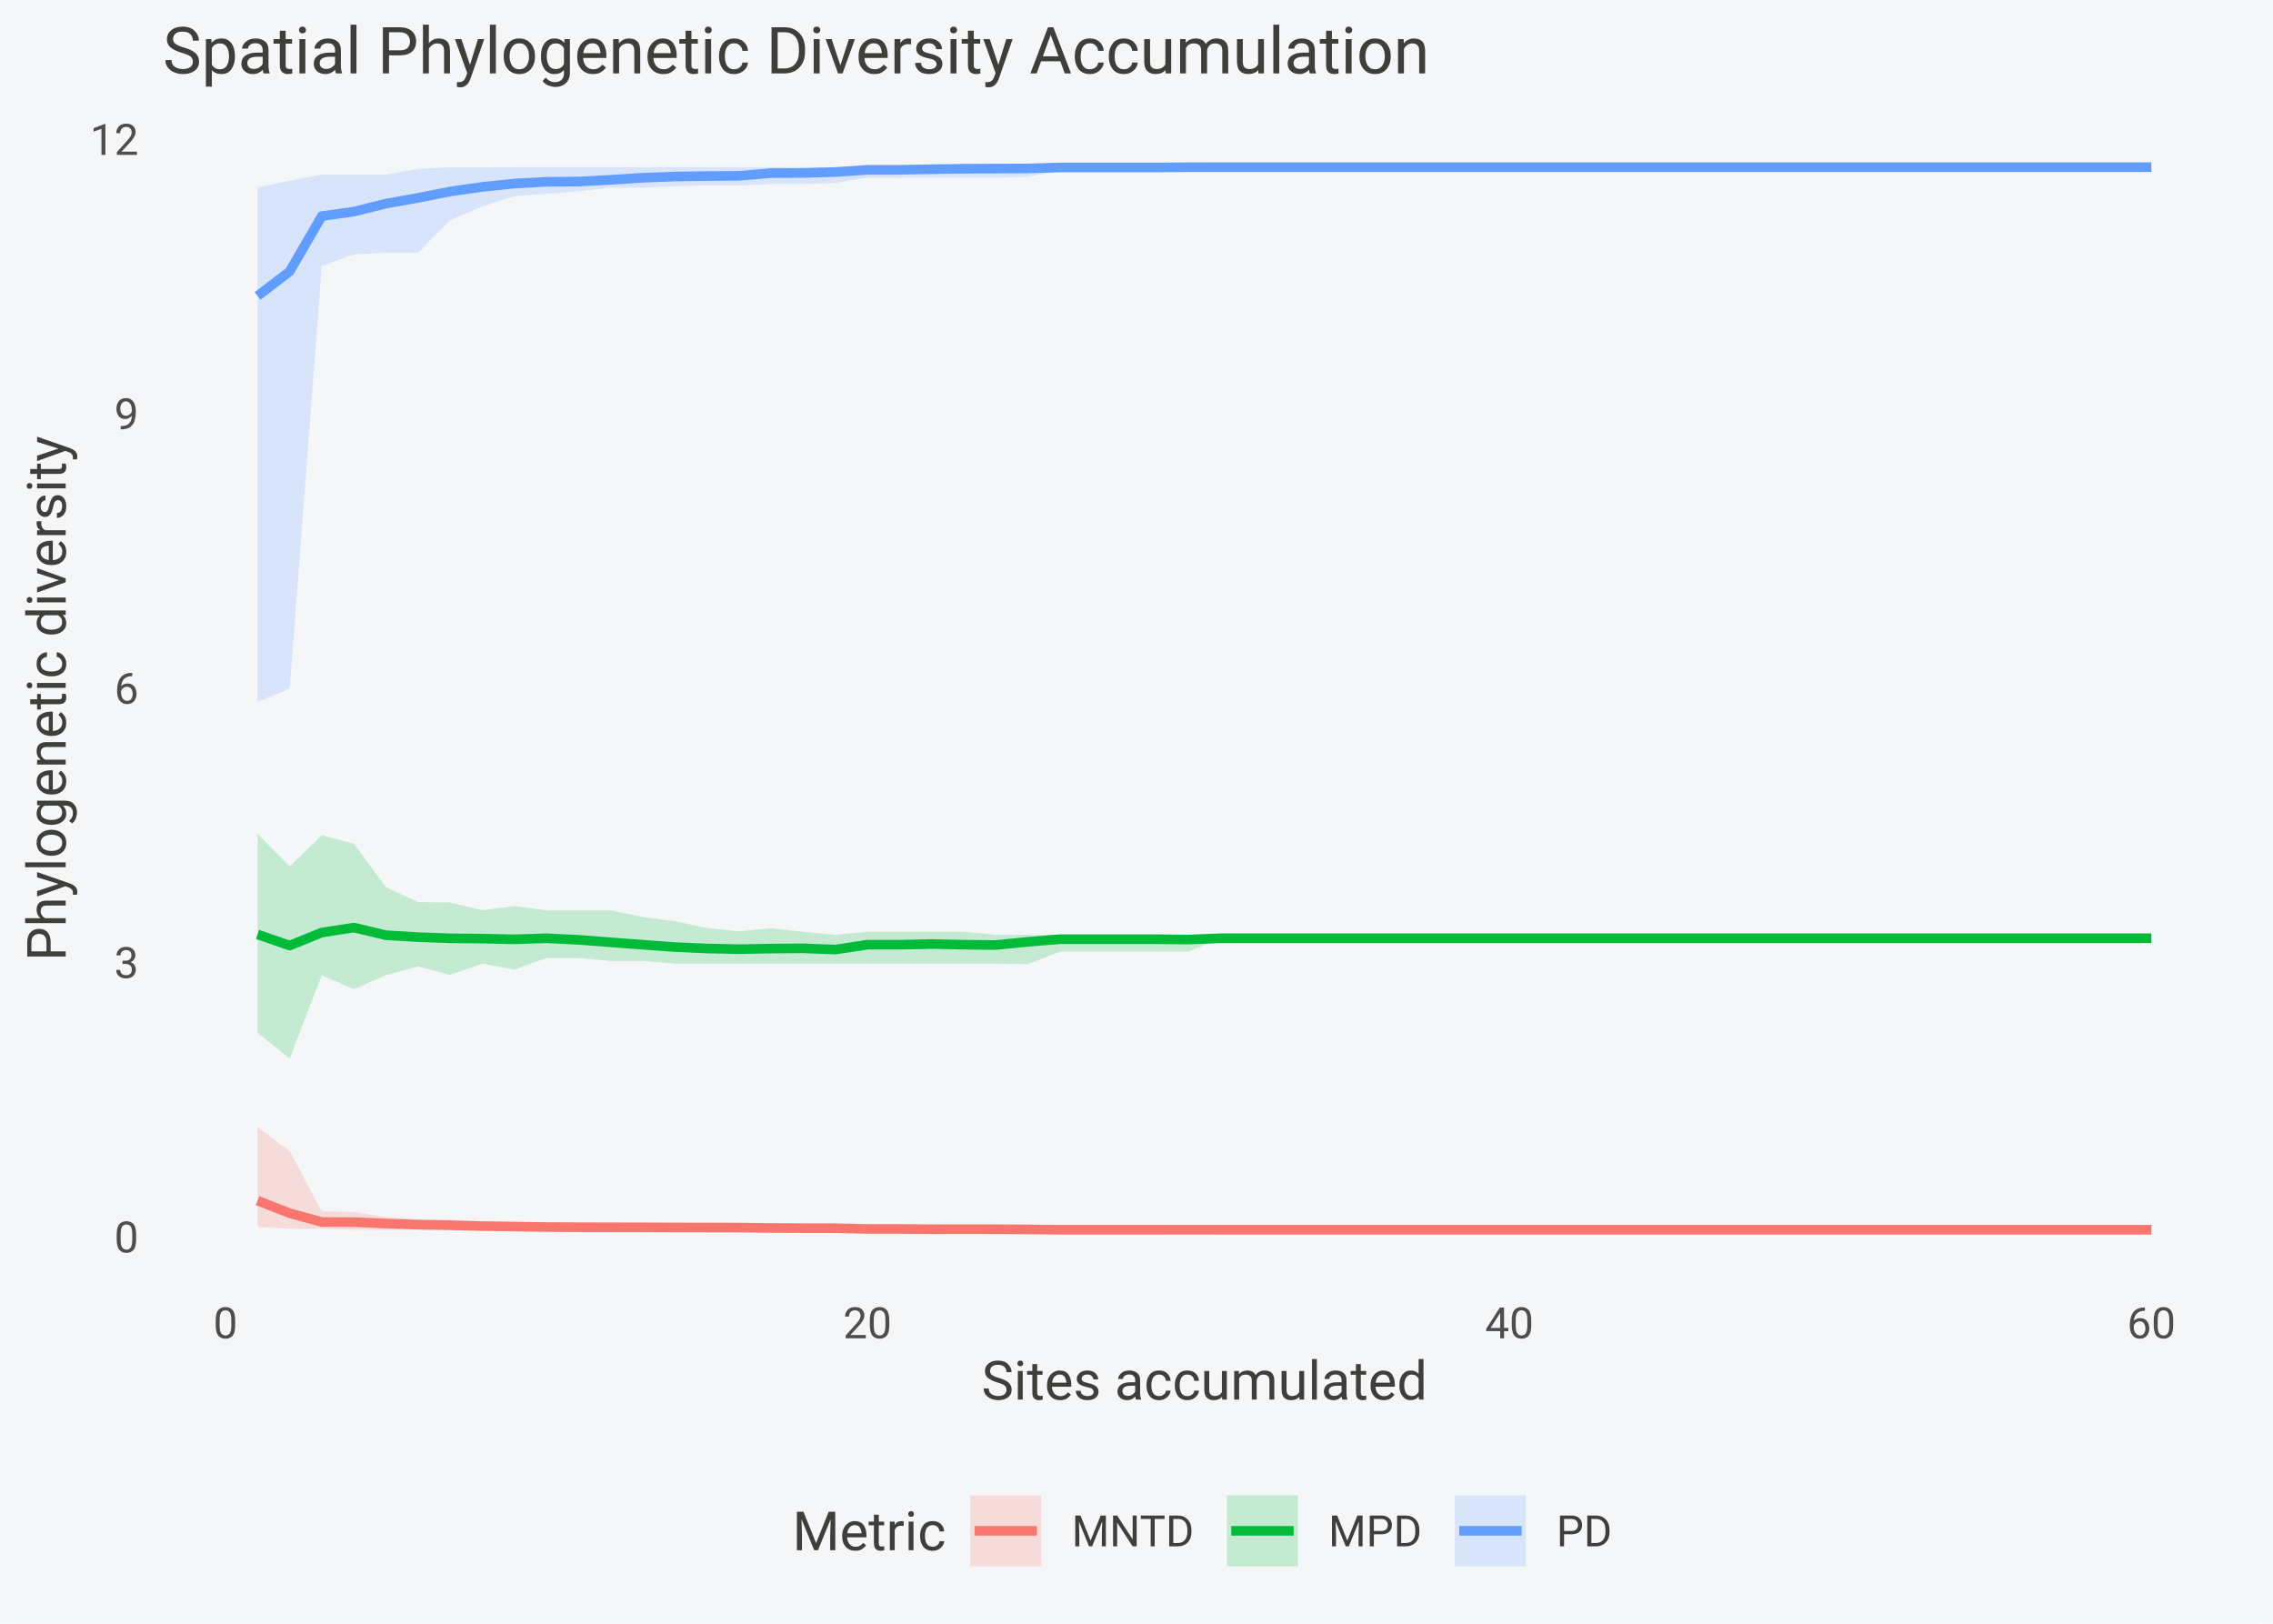
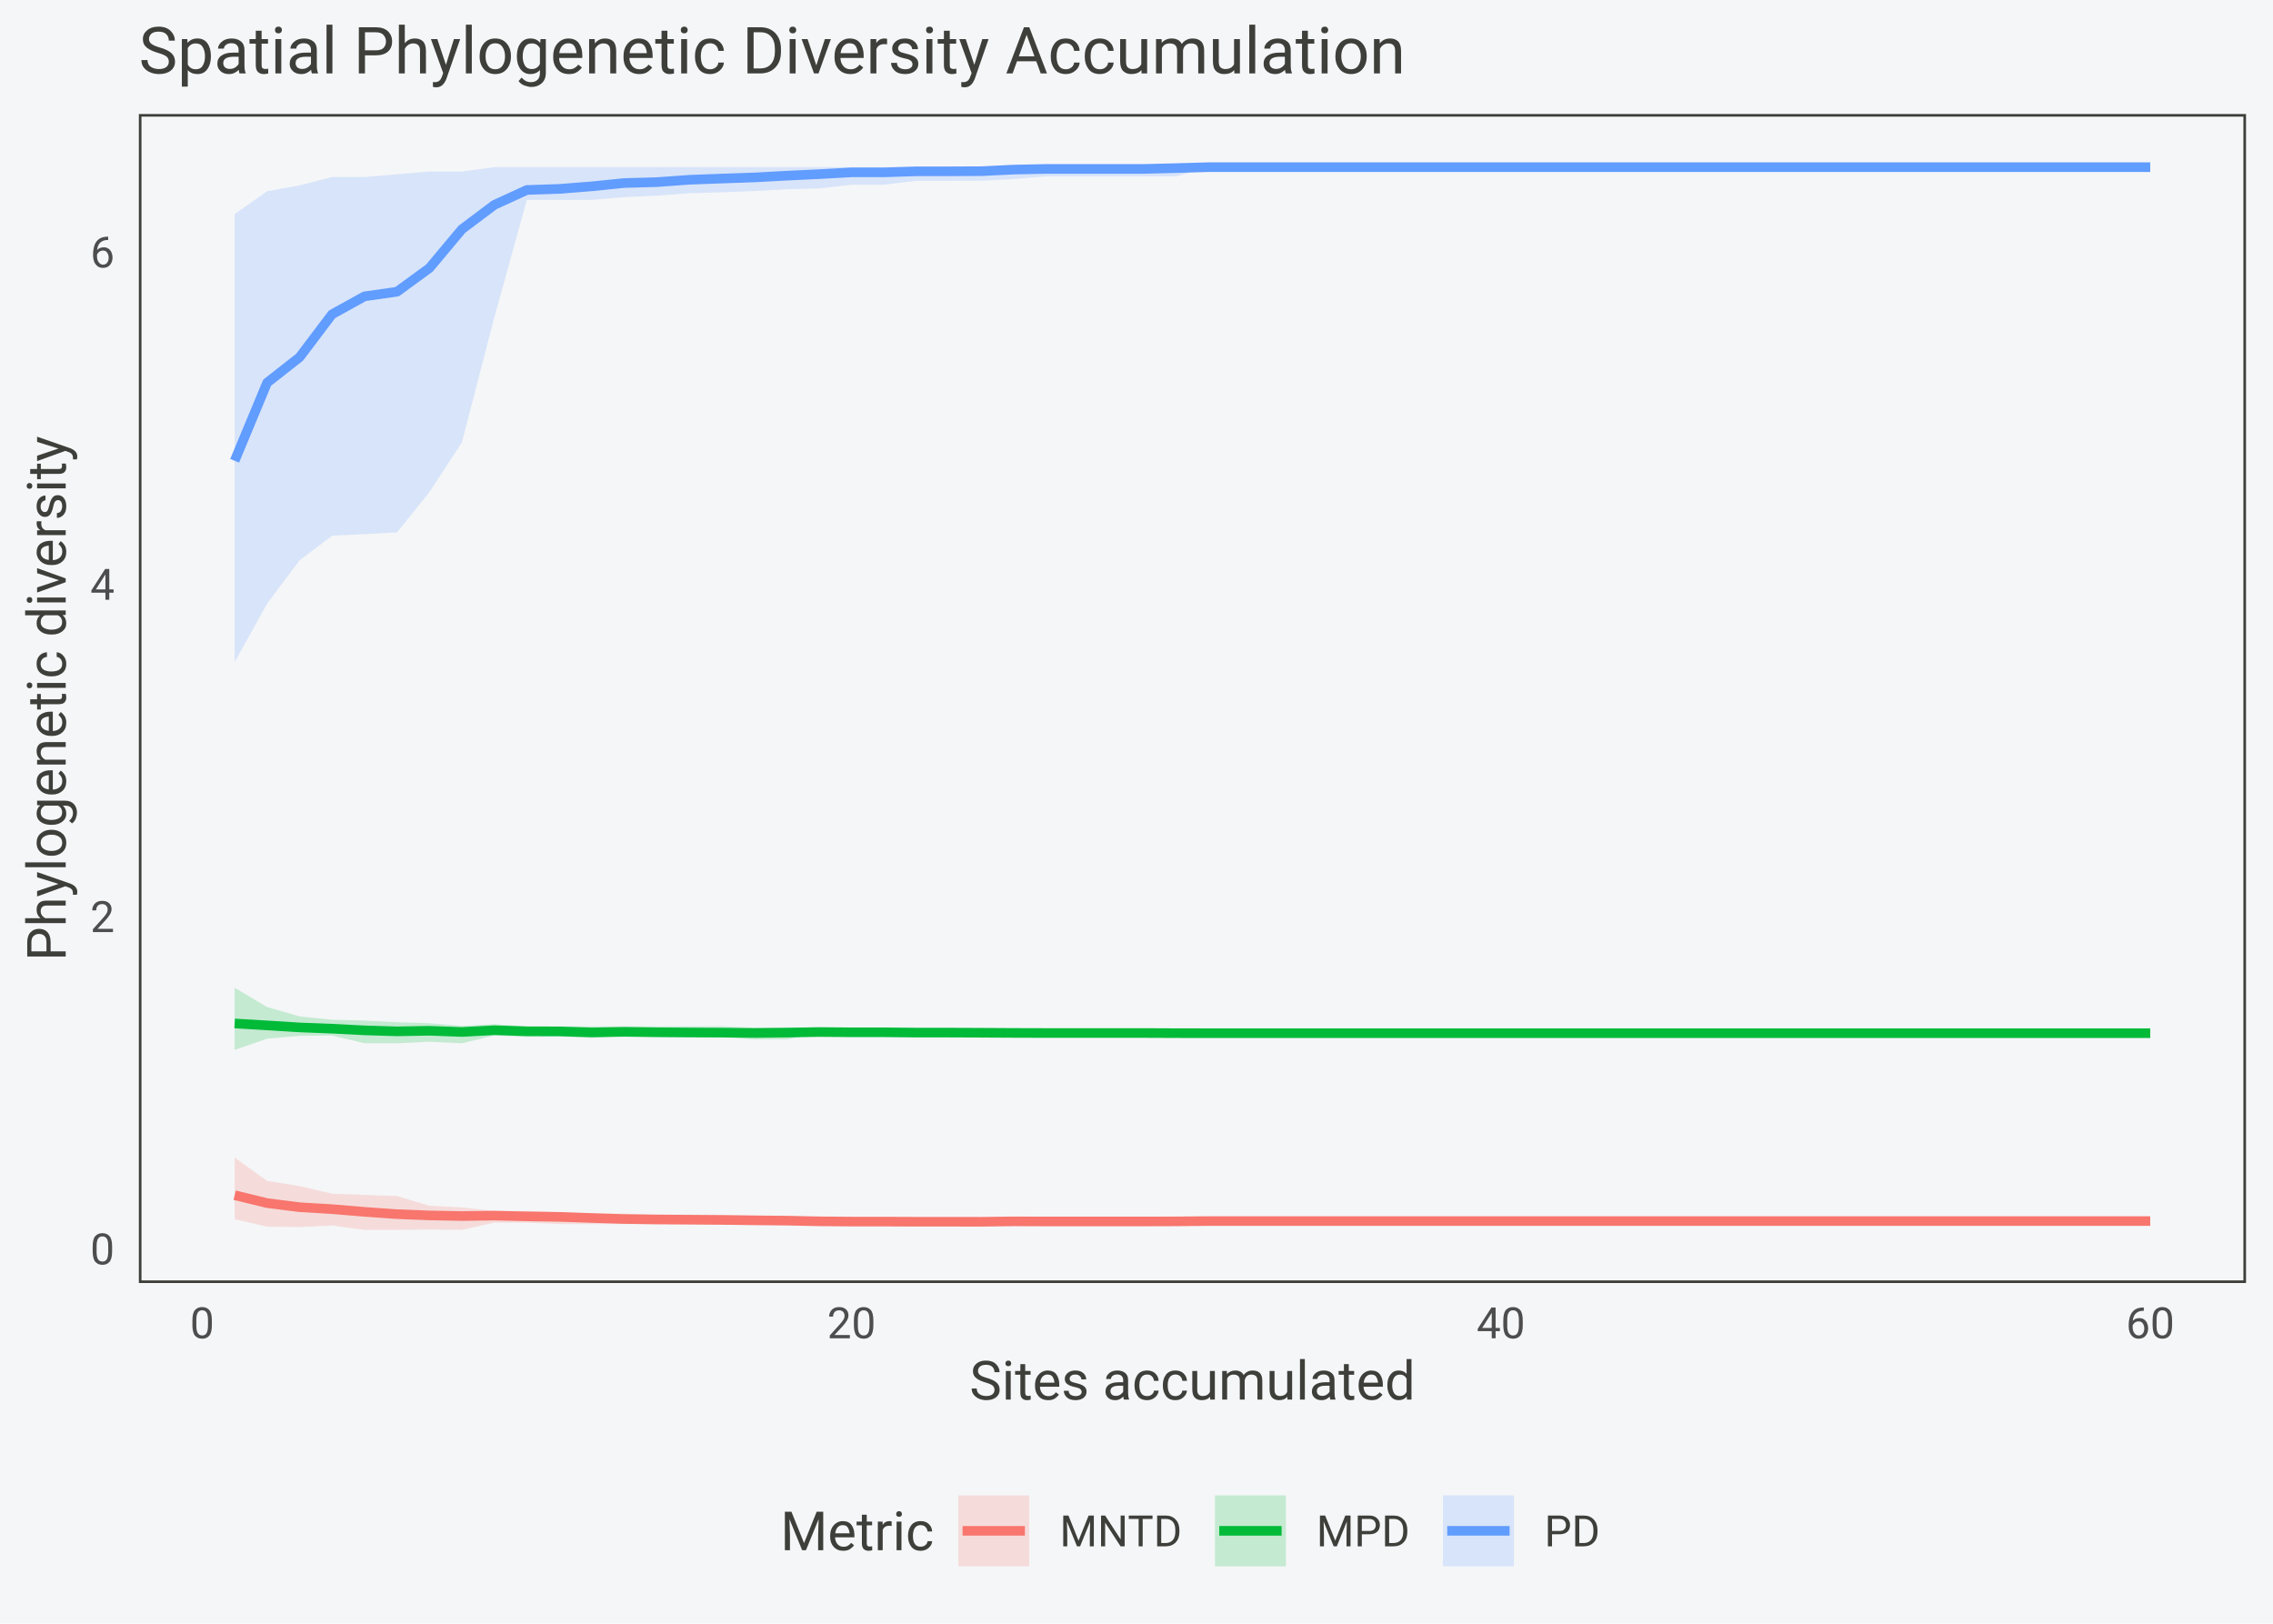
<svg xmlns="http://www.w3.org/2000/svg" width="504.00pt" height="360.00pt" viewBox="0 0 504.00 360.00">
  <g class="svglite">
    <defs>
      <style type="text/css">
    /* theme-aware-processed */
    .svglite line, .svglite polyline, .svglite polygon, .svglite path, .svglite circle {
      fill: none;
      stroke: #3E3F3A;
      stroke-linecap: round;
      stroke-linejoin: round;
      stroke-miterlimit: 10.00;
    }
    .svglite &gt; g &gt; rect {
      fill: none;
      stroke: #3E3F3A;
      stroke-linecap: round;
      stroke-linejoin: round;
      stroke-miterlimit: 10.00;
    }
    .svglite text {
      white-space: pre;
      fill: #3E3F3A;
    }
    .svglite g.glyphgroup path {
      fill: inherit;
      stroke: none;
    }
  </style>
    </defs>
    <rect width="100%" height="100%" style="stroke: none; fill: #F5F6F8;" />
    <defs>
      <clipPath id="cpMC4wMHw1MDQuMDB8MC4wMHwzNjAuMDA=">
        <rect x="0.00" y="0.00" width="504.00" height="360.00" />
      </clipPath>
    </defs>
    <g clip-path="url(#cpMC4wMHw1MDQuMDB8MC4wMHwzNjAuMDA=)">
-       <rect rx="4" x="0.00" y="0.00" width="504.00" height="360.00" style="stroke-width: 1.16; stroke: none; fill: #F5F6F8;" />
-     </g>
+       <rect x="0.00" y="0.00" width="504.00" height="360.00" style="stroke-width: 1.16; stroke: none;" /> fill: #F5F6F8;' /&gt;
+ </g>
    <defs>
-       <clipPath id="cpMzYuMTJ8NDk4LjAyfDI1LjI4fDI4NC40Ng==">
-         <rect x="36.12" y="25.28" width="461.90" height="259.18" />
+       <clipPath id="cpMzAuNzl8NDk4LjAyfDI1LjI4fDI4NC40Ng==">
+         <rect x="30.79" y="25.28" width="467.23" height="259.18" />
      </clipPath>
    </defs>
-     <g clip-path="url(#cpMzYuMTJ8NDk4LjAyfDI1LjI4fDI4NC40Ng==)">
-       <polygon points="57.11,249.88 64.23,255.25 71.35,268.55 78.47,268.70 85.58,269.87 92.70,270.27 99.82,270.43 106.93,271.15 114.05,271.32 121.17,271.35 128.29,271.35 135.40,271.41 142.52,271.41 149.64,271.64 156.75,271.64 163.87,271.64 170.99,271.64 178.11,271.65 185.22,271.65 192.34,271.66 199.46,271.66 206.58,271.66 213.69,271.66 220.81,271.66 227.93,271.85 235.04,272.60 242.16,272.60 249.28,272.60 256.40,272.60 263.51,272.60 270.63,272.65 277.75,272.65 284.86,272.65 291.98,272.65 299.10,272.65 306.22,272.65 313.33,272.65 320.45,272.65 327.57,272.65 334.68,272.65 341.80,272.65 348.92,272.65 356.04,272.65 363.15,272.65 370.27,272.65 377.39,272.65 384.50,272.65 391.62,272.65 398.74,272.65 405.86,272.65 412.97,272.65 420.09,272.65 427.21,272.65 434.32,272.65 441.44,272.65 448.56,272.65 455.68,272.65 462.79,272.65 469.91,272.65 477.03,272.65 477.03,272.65 469.91,272.65 462.79,272.65 455.68,272.65 448.56,272.65 441.44,272.65 434.32,272.65 427.21,272.65 420.09,272.65 412.97,272.65 405.86,272.65 398.74,272.65 391.62,272.65 384.50,272.65 377.39,272.65 370.27,272.65 363.15,272.65 356.04,272.65 348.92,272.65 341.80,272.65 334.68,272.65 327.57,272.65 320.45,272.65 313.33,272.65 306.22,272.65 299.10,272.65 291.98,272.65 284.86,272.65 277.75,272.65 270.63,272.65 263.51,272.65 256.40,272.66 249.28,272.66 242.16,272.66 235.04,272.66 227.93,272.66 220.81,272.66 213.69,272.66 206.58,272.66 199.46,272.66 192.34,272.66 185.22,272.66 178.11,272.66 170.99,272.65 163.87,272.65 156.75,272.65 149.64,272.65 142.52,272.65 135.40,272.65 128.29,272.68 121.17,272.65 114.05,272.65 106.93,272.65 99.82,272.67 92.70,272.67 85.58,272.67 78.47,272.62 71.35,272.45 64.23,272.42 57.11,272.05 " style="stroke-width: 0.00; stroke: none; stroke-linecap: butt; fill: #F8766D; fill-opacity: 0.20;" />
-       <polyline points="57.11,249.88 64.23,255.25 71.35,268.55 78.47,268.70 85.58,269.87 92.70,270.27 99.82,270.43 106.93,271.15 114.05,271.32 121.17,271.35 128.29,271.35 135.40,271.41 142.52,271.41 149.64,271.64 156.75,271.64 163.87,271.64 170.99,271.64 178.11,271.65 185.22,271.65 192.34,271.66 199.46,271.66 206.58,271.66 213.69,271.66 220.81,271.66 227.93,271.85 235.04,272.60 242.16,272.60 249.28,272.60 256.40,272.60 263.51,272.60 270.63,272.65 277.75,272.65 284.86,272.65 291.98,272.65 299.10,272.65 306.22,272.65 313.33,272.65 320.45,272.65 327.57,272.65 334.68,272.65 341.80,272.65 348.92,272.65 356.04,272.65 363.15,272.65 370.27,272.65 377.39,272.65 384.50,272.65 391.62,272.65 398.74,272.65 405.86,272.65 412.97,272.65 420.09,272.65 427.21,272.65 434.32,272.65 441.44,272.65 448.56,272.65 455.68,272.65 462.79,272.65 469.91,272.65 477.03,272.65 " style="stroke-width: 1.16; stroke: none; stroke-linecap: butt;" />
-       <polyline points="477.03,272.65 469.91,272.65 462.79,272.65 455.68,272.65 448.56,272.65 441.44,272.65 434.32,272.65 427.21,272.65 420.09,272.65 412.97,272.65 405.86,272.65 398.74,272.65 391.62,272.65 384.50,272.65 377.39,272.65 370.27,272.65 363.15,272.65 356.04,272.65 348.92,272.65 341.80,272.65 334.68,272.65 327.57,272.65 320.45,272.65 313.33,272.65 306.22,272.65 299.10,272.65 291.98,272.65 284.86,272.65 277.75,272.65 270.63,272.65 263.51,272.65 256.40,272.66 249.28,272.66 242.16,272.66 235.04,272.66 227.93,272.66 220.81,272.66 213.69,272.66 206.58,272.66 199.46,272.66 192.34,272.66 185.22,272.66 178.11,272.66 170.99,272.65 163.87,272.65 156.75,272.65 149.64,272.65 142.52,272.65 135.40,272.65 128.29,272.68 121.17,272.65 114.05,272.65 106.93,272.65 99.82,272.67 92.70,272.67 85.58,272.67 78.47,272.62 71.35,272.45 64.23,272.42 57.11,272.05 " style="stroke-width: 1.16; stroke: none; stroke-linecap: butt;" />
-       <polygon points="57.11,184.87 64.23,192.09 71.35,185.18 78.47,187.08 85.58,196.68 92.70,200.00 99.82,200.09 106.93,201.81 114.05,200.89 121.17,201.81 128.29,201.81 135.40,201.81 142.52,203.34 149.64,204.23 156.75,205.77 163.87,206.47 170.99,205.80 178.11,206.59 185.22,207.26 192.34,206.57 199.46,206.57 206.58,206.57 213.69,206.59 220.81,207.26 227.93,207.26 235.04,207.26 242.16,207.26 249.28,207.26 256.40,207.26 263.51,208.02 270.63,208.02 277.75,208.02 284.86,208.02 291.98,208.02 299.10,208.02 306.22,208.02 313.33,208.02 320.45,208.02 327.57,208.02 334.68,208.02 341.80,208.02 348.92,208.02 356.04,208.02 363.15,208.02 370.27,208.02 377.39,208.02 384.50,208.02 391.62,208.02 398.74,208.02 405.86,208.02 412.97,208.02 420.09,208.02 427.21,208.02 434.32,208.02 441.44,208.02 448.56,208.02 455.68,208.02 462.79,208.02 469.91,208.02 477.03,208.02 477.03,208.02 469.91,208.02 462.79,208.02 455.68,208.02 448.56,208.02 441.44,208.02 434.32,208.02 427.21,208.02 420.09,208.02 412.97,208.02 405.86,208.02 398.74,208.02 391.62,208.02 384.50,208.02 377.39,208.02 370.27,208.02 363.15,208.02 356.04,208.02 348.92,208.02 341.80,208.02 334.68,208.02 327.57,208.02 320.45,208.02 313.33,208.02 306.22,208.02 299.10,208.02 291.98,208.02 284.86,208.02 277.75,208.02 270.63,208.02 263.51,210.98 256.40,210.98 249.28,210.98 242.16,210.98 235.04,210.98 227.93,213.77 220.81,213.65 213.69,213.65 206.58,213.65 199.46,213.65 192.34,213.65 185.22,213.65 178.11,213.65 170.99,213.65 163.87,213.65 156.75,213.65 149.64,213.65 142.52,213.06 135.40,213.06 128.29,212.40 121.17,212.40 114.05,214.99 106.93,213.65 99.82,216.15 92.70,214.24 85.58,216.22 78.47,219.30 71.35,216.24 64.23,234.69 57.11,228.98 " style="stroke-width: 0.00; stroke: none; stroke-linecap: butt; fill: #00BA38; fill-opacity: 0.20;" />
-       <polyline points="57.11,184.87 64.23,192.09 71.35,185.18 78.47,187.08 85.58,196.68 92.70,200.00 99.82,200.09 106.93,201.81 114.05,200.89 121.17,201.81 128.29,201.81 135.40,201.81 142.52,203.34 149.64,204.23 156.75,205.77 163.87,206.47 170.99,205.80 178.11,206.59 185.22,207.26 192.34,206.57 199.46,206.57 206.58,206.57 213.69,206.59 220.81,207.26 227.93,207.26 235.04,207.26 242.16,207.26 249.28,207.26 256.40,207.26 263.51,208.02 270.63,208.02 277.75,208.02 284.86,208.02 291.98,208.02 299.10,208.02 306.22,208.02 313.33,208.02 320.45,208.02 327.57,208.02 334.68,208.02 341.80,208.02 348.92,208.02 356.04,208.02 363.15,208.02 370.27,208.02 377.39,208.02 384.50,208.02 391.62,208.02 398.74,208.02 405.86,208.02 412.97,208.02 420.09,208.02 427.21,208.02 434.32,208.02 441.44,208.02 448.56,208.02 455.68,208.02 462.79,208.02 469.91,208.02 477.03,208.02 " style="stroke-width: 1.16; stroke: none; stroke-linecap: butt;" />
-       <polyline points="477.03,208.02 469.91,208.02 462.79,208.02 455.68,208.02 448.56,208.02 441.44,208.02 434.32,208.02 427.21,208.02 420.09,208.02 412.97,208.02 405.86,208.02 398.74,208.02 391.62,208.02 384.50,208.02 377.39,208.02 370.27,208.02 363.15,208.02 356.04,208.02 348.92,208.02 341.80,208.02 334.68,208.02 327.57,208.02 320.45,208.02 313.33,208.02 306.22,208.02 299.10,208.02 291.98,208.02 284.86,208.02 277.75,208.02 270.63,208.02 263.51,210.98 256.40,210.98 249.28,210.98 242.16,210.98 235.04,210.98 227.93,213.77 220.81,213.65 213.69,213.65 206.58,213.65 199.46,213.65 192.34,213.65 185.22,213.65 178.11,213.65 170.99,213.65 163.87,213.65 156.75,213.65 149.64,213.65 142.52,213.06 135.40,213.06 128.29,212.40 121.17,212.40 114.05,214.99 106.93,213.65 99.82,216.15 92.70,214.24 85.58,216.22 78.47,219.30 71.35,216.24 64.23,234.69 57.11,228.98 " style="stroke-width: 1.16; stroke: none; stroke-linecap: butt;" />
-       <polygon points="57.11,41.59 64.23,40.04 71.35,38.74 78.47,38.72 85.58,38.72 92.70,37.41 99.82,37.12 106.93,37.12 114.05,37.06 121.17,37.06 128.29,37.06 135.40,37.06 142.52,37.06 149.64,37.06 156.75,37.06 163.87,37.06 170.99,37.06 178.11,37.06 185.22,37.06 192.34,37.06 199.46,37.06 206.58,37.06 213.69,37.06 220.81,37.06 227.93,37.06 235.04,37.06 242.16,37.06 249.28,37.06 256.40,37.06 263.51,37.06 270.63,37.06 277.75,37.06 284.86,37.06 291.98,37.06 299.10,37.06 306.22,37.06 313.33,37.06 320.45,37.06 327.57,37.06 334.68,37.06 341.80,37.06 348.92,37.06 356.04,37.06 363.15,37.06 370.27,37.06 377.39,37.06 384.50,37.06 391.62,37.06 398.74,37.06 405.86,37.06 412.97,37.06 420.09,37.06 427.21,37.06 434.32,37.06 441.44,37.06 448.56,37.06 455.68,37.06 462.79,37.06 469.91,37.06 477.03,37.06 477.03,37.06 469.91,37.06 462.79,37.06 455.68,37.06 448.56,37.06 441.44,37.06 434.32,37.06 427.21,37.06 420.09,37.06 412.97,37.06 405.86,37.06 398.74,37.06 391.62,37.06 384.50,37.06 377.39,37.06 370.27,37.06 363.15,37.06 356.04,37.06 348.92,37.06 341.80,37.06 334.68,37.06 327.57,37.06 320.45,37.06 313.33,37.06 306.22,37.06 299.10,37.06 291.98,37.06 284.86,37.06 277.75,37.06 270.63,37.06 263.51,37.13 256.40,37.78 249.28,37.78 242.16,37.78 235.04,37.78 227.93,39.19 220.81,39.41 213.69,39.41 206.58,39.41 199.46,39.41 192.34,39.41 185.22,40.55 178.11,40.81 170.99,40.81 163.87,41.12 156.75,41.12 149.64,41.26 142.52,41.61 135.40,41.61 128.29,42.39 121.17,42.99 114.05,43.47 106.93,45.75 99.82,48.78 92.70,56.06 85.58,56.06 78.47,56.37 71.35,58.97 64.23,152.67 57.11,155.66 " style="stroke-width: 0.00; stroke: none; stroke-linecap: butt; fill: #619CFF; fill-opacity: 0.20;" />
-       <polyline points="57.11,41.59 64.23,40.04 71.35,38.74 78.47,38.72 85.58,38.72 92.70,37.41 99.82,37.12 106.93,37.12 114.05,37.06 121.17,37.06 128.29,37.06 135.40,37.06 142.52,37.06 149.64,37.06 156.75,37.06 163.87,37.06 170.99,37.06 178.11,37.06 185.22,37.06 192.34,37.06 199.46,37.06 206.58,37.06 213.69,37.06 220.81,37.06 227.93,37.06 235.04,37.06 242.16,37.06 249.28,37.06 256.40,37.06 263.51,37.06 270.63,37.06 277.75,37.06 284.86,37.06 291.98,37.06 299.10,37.06 306.22,37.06 313.33,37.06 320.45,37.06 327.57,37.06 334.68,37.06 341.80,37.06 348.92,37.06 356.04,37.06 363.15,37.06 370.27,37.06 377.39,37.06 384.50,37.06 391.62,37.06 398.74,37.06 405.86,37.06 412.97,37.06 420.09,37.06 427.21,37.06 434.32,37.06 441.44,37.06 448.56,37.06 455.68,37.06 462.79,37.06 469.91,37.06 477.03,37.06 " style="stroke-width: 1.16; stroke: none; stroke-linecap: butt;" />
-       <polyline points="477.03,37.06 469.91,37.06 462.79,37.06 455.68,37.06 448.56,37.06 441.44,37.06 434.32,37.06 427.21,37.06 420.09,37.06 412.97,37.06 405.86,37.06 398.74,37.06 391.62,37.06 384.50,37.06 377.39,37.06 370.27,37.06 363.15,37.06 356.04,37.06 348.92,37.06 341.80,37.06 334.68,37.06 327.57,37.06 320.45,37.06 313.33,37.06 306.22,37.06 299.10,37.06 291.98,37.06 284.86,37.06 277.75,37.06 270.63,37.06 263.51,37.13 256.40,37.78 249.28,37.78 242.16,37.78 235.04,37.78 227.93,39.19 220.81,39.41 213.69,39.41 206.58,39.41 199.46,39.41 192.34,39.41 185.22,40.55 178.11,40.81 170.99,40.81 163.87,41.12 156.75,41.12 149.64,41.26 142.52,41.61 135.40,41.61 128.29,42.39 121.17,42.99 114.05,43.47 106.93,45.75 99.82,48.78 92.70,56.06 85.58,56.06 78.47,56.37 71.35,58.97 64.23,152.67 57.11,155.66 " style="stroke-width: 1.16; stroke: none; stroke-linecap: butt;" />
-       <polyline points="57.11,266.19 64.23,268.98 71.35,270.93 78.47,270.95 85.58,271.27 92.70,271.52 99.82,271.64 106.93,271.83 114.05,271.94 121.17,272.05 128.29,272.08 135.40,272.10 142.52,272.11 149.64,272.14 156.75,272.15 163.87,272.16 170.99,272.26 178.11,272.29 185.22,272.30 192.34,272.47 199.46,272.47 206.58,272.53 213.69,272.52 220.81,272.53 227.93,272.57 235.04,272.65 242.16,272.65 249.28,272.65 256.40,272.65 263.51,272.64 270.63,272.65 277.75,272.65 284.86,272.65 291.98,272.65 299.10,272.65 306.22,272.65 313.33,272.65 320.45,272.65 327.57,272.65 334.68,272.65 341.80,272.65 348.92,272.65 356.04,272.65 363.15,272.65 370.27,272.65 377.39,272.65 384.50,272.65 391.62,272.65 398.74,272.65 405.86,272.65 412.97,272.65 420.09,272.65 427.21,272.65 434.32,272.65 441.44,272.65 448.56,272.65 455.68,272.65 462.79,272.65 469.91,272.65 477.03,272.65 " style="stroke-width: 2.13; stroke: #F8766D; stroke-linecap: butt;" />
-       <polyline points="57.11,207.17 64.23,209.64 71.35,206.75 78.47,205.65 85.58,207.35 92.70,207.77 99.82,208.03 106.93,208.10 114.05,208.26 121.17,208.02 128.29,208.37 135.40,208.92 142.52,209.45 149.64,209.98 156.75,210.29 163.87,210.44 170.99,210.31 178.11,210.25 185.22,210.53 192.34,209.45 199.46,209.45 206.58,209.30 213.69,209.45 220.81,209.52 227.93,208.81 235.04,208.23 242.16,208.23 249.28,208.23 256.40,208.23 263.51,208.31 270.63,208.02 277.75,208.02 284.86,208.02 291.98,208.02 299.10,208.02 306.22,208.02 313.33,208.02 320.45,208.02 327.57,208.02 334.68,208.02 341.80,208.02 348.92,208.02 356.04,208.02 363.15,208.02 370.27,208.02 377.39,208.02 384.50,208.02 391.62,208.02 398.74,208.02 405.86,208.02 412.97,208.02 420.09,208.02 427.21,208.02 434.32,208.02 441.44,208.02 448.56,208.02 455.68,208.02 462.79,208.02 469.91,208.02 477.03,208.02 " style="stroke-width: 2.13; stroke: #00BA38; stroke-linecap: butt;" />
-       <polyline points="57.11,65.62 64.23,60.18 71.35,47.91 78.47,46.92 85.58,45.14 92.70,43.87 99.82,42.45 106.93,41.44 114.05,40.69 121.17,40.31 128.29,40.25 135.40,39.87 142.52,39.41 149.64,39.14 156.75,39.03 163.87,38.98 170.99,38.38 178.11,38.35 185.22,38.14 192.34,37.65 199.46,37.65 206.58,37.52 213.69,37.40 220.81,37.38 227.93,37.34 235.04,37.13 242.16,37.13 249.28,37.13 256.40,37.13 263.51,37.07 270.63,37.06 277.75,37.06 284.86,37.06 291.98,37.06 299.10,37.06 306.22,37.06 313.33,37.06 320.45,37.06 327.57,37.06 334.68,37.06 341.80,37.06 348.92,37.06 356.04,37.06 363.15,37.06 370.27,37.06 377.39,37.06 384.50,37.06 391.62,37.06 398.74,37.06 405.86,37.06 412.97,37.06 420.09,37.06 427.21,37.06 434.32,37.06 441.44,37.06 448.56,37.06 455.68,37.06 462.79,37.06 469.91,37.06 477.03,37.06 " style="stroke-width: 2.13; stroke: #619CFF; stroke-linecap: butt;" />
+     <g clip-path="url(#cpMzAuNzl8NDk4LjAyfDI1LjI4fDI4NC40Ng==)">
+       <rect x="30.79" y="25.28" width="467.23" height="259.18" style="stroke-width: 1.16;" />
+       <polygon points="52.03,256.64 59.23,261.82 66.43,262.96 73.63,264.66 80.83,264.91 88.03,265.18 95.22,267.32 102.42,267.70 109.62,268.49 116.82,268.49 124.02,268.70 131.22,269.06 138.42,269.06 145.62,269.29 152.82,269.29 160.02,269.33 167.22,269.51 174.42,269.54 181.62,270.01 188.81,270.15 196.01,270.15 203.21,270.32 210.41,270.32 217.61,270.32 224.81,270.42 232.01,270.61 239.21,270.61 246.41,270.61 253.61,270.61 260.81,270.72 268.01,270.72 275.21,270.72 282.40,270.72 289.60,270.72 296.80,270.72 304.00,270.72 311.20,270.72 318.40,270.72 325.60,270.72 332.80,270.72 340.00,270.72 347.20,270.72 354.40,270.72 361.60,270.72 368.80,270.72 376.00,270.72 383.19,270.72 390.39,270.72 397.59,270.72 404.79,270.72 411.99,270.72 419.19,270.72 426.39,270.72 433.59,270.72 440.79,270.72 447.99,270.72 455.19,270.72 462.39,270.72 469.59,270.72 476.78,270.72 476.78,270.72 469.59,270.72 462.39,270.72 455.19,270.72 447.99,270.72 440.79,270.72 433.59,270.72 426.39,270.72 419.19,270.72 411.99,270.72 404.79,270.72 397.59,270.72 390.39,270.72 383.19,270.72 376.00,270.72 368.80,270.72 361.60,270.72 354.40,270.72 347.20,270.72 340.00,270.72 332.80,270.72 325.60,270.72 318.40,270.72 311.20,270.72 304.00,270.72 296.80,270.72 289.60,270.72 282.40,270.72 275.21,270.72 268.01,270.72 260.81,271.39 253.61,271.39 246.41,271.39 239.21,271.39 232.01,271.39 224.81,271.39 217.61,271.39 210.41,271.39 203.21,271.39 196.01,271.39 188.81,271.39 181.62,271.39 174.42,271.39 167.22,271.39 160.02,271.39 152.82,271.39 145.62,271.39 138.42,271.40 131.22,271.39 124.02,271.39 116.82,271.07 109.62,271.07 102.42,272.68 95.22,272.58 88.03,272.68 80.83,272.68 73.63,271.72 66.43,272.07 59.23,271.97 52.03,270.30 " style="stroke-width: 0.00; stroke: none; stroke-linecap: butt; fill: #F8766D; fill-opacity: 0.20;" />
+       <polyline points="52.03,256.64 59.23,261.82 66.43,262.96 73.63,264.66 80.83,264.91 88.03,265.18 95.22,267.32 102.42,267.70 109.62,268.49 116.82,268.49 124.02,268.70 131.22,269.06 138.42,269.06 145.62,269.29 152.82,269.29 160.02,269.33 167.22,269.51 174.42,269.54 181.62,270.01 188.81,270.15 196.01,270.15 203.21,270.32 210.41,270.32 217.61,270.32 224.81,270.42 232.01,270.61 239.21,270.61 246.41,270.61 253.61,270.61 260.81,270.72 268.01,270.72 275.21,270.72 282.40,270.72 289.60,270.72 296.80,270.72 304.00,270.72 311.20,270.72 318.40,270.72 325.60,270.72 332.80,270.72 340.00,270.72 347.20,270.72 354.40,270.72 361.60,270.72 368.80,270.72 376.00,270.72 383.19,270.72 390.39,270.72 397.59,270.72 404.79,270.72 411.99,270.72 419.19,270.72 426.39,270.72 433.59,270.72 440.79,270.72 447.99,270.72 455.19,270.72 462.39,270.72 469.59,270.72 476.78,270.72 " style="stroke-width: 1.16; stroke: none; stroke-linecap: butt;" />
+       <polyline points="476.78,270.72 469.59,270.72 462.39,270.72 455.19,270.72 447.99,270.72 440.79,270.72 433.59,270.72 426.39,270.72 419.19,270.72 411.99,270.72 404.79,270.72 397.59,270.72 390.39,270.72 383.19,270.72 376.00,270.72 368.80,270.72 361.60,270.72 354.40,270.72 347.20,270.72 340.00,270.72 332.80,270.72 325.60,270.72 318.40,270.72 311.20,270.72 304.00,270.72 296.80,270.72 289.60,270.72 282.40,270.72 275.21,270.72 268.01,270.72 260.81,271.39 253.61,271.39 246.41,271.39 239.21,271.39 232.01,271.39 224.81,271.39 217.61,271.39 210.41,271.39 203.21,271.39 196.01,271.39 188.81,271.39 181.62,271.39 174.42,271.39 167.22,271.39 160.02,271.39 152.82,271.39 145.62,271.39 138.42,271.40 131.22,271.39 124.02,271.39 116.82,271.07 109.62,271.07 102.42,272.68 95.22,272.58 88.03,272.68 80.83,272.68 73.63,271.72 66.43,272.07 59.23,271.97 52.03,270.30 " style="stroke-width: 1.16; stroke: none; stroke-linecap: butt;" />
+       <polygon points="52.03,219.00 59.23,223.27 66.43,225.35 73.63,226.08 80.83,226.27 88.03,226.64 95.22,226.85 102.42,227.45 109.62,227.07 116.82,227.55 124.02,227.55 131.22,227.55 138.42,227.55 145.62,227.55 152.82,227.55 160.02,227.55 167.22,227.86 174.42,227.86 181.62,227.86 188.81,228.20 196.01,228.20 203.21,228.31 210.41,228.31 217.61,228.31 224.81,228.62 232.01,228.70 239.21,228.70 246.41,228.70 253.61,228.70 260.81,229.00 268.01,229.07 275.21,229.07 282.40,229.07 289.60,229.07 296.80,229.07 304.00,229.07 311.20,229.07 318.40,229.07 325.60,229.07 332.80,229.07 340.00,229.07 347.20,229.07 354.40,229.07 361.60,229.07 368.80,229.07 376.00,229.07 383.19,229.07 390.39,229.07 397.59,229.07 404.79,229.07 411.99,229.07 419.19,229.07 426.39,229.07 433.59,229.07 440.79,229.07 447.99,229.07 455.19,229.07 462.39,229.07 469.59,229.07 476.78,229.07 476.78,229.07 469.59,229.07 462.39,229.07 455.19,229.07 447.99,229.07 440.79,229.07 433.59,229.07 426.39,229.07 419.19,229.07 411.99,229.07 404.79,229.07 397.59,229.07 390.39,229.07 383.19,229.07 376.00,229.07 368.80,229.07 361.60,229.07 354.40,229.07 347.20,229.07 340.00,229.07 332.80,229.07 325.60,229.07 318.40,229.07 311.20,229.07 304.00,229.07 296.80,229.07 289.60,229.07 282.40,229.07 275.21,229.07 268.01,229.07 260.81,229.07 253.61,229.07 246.41,229.07 239.21,229.07 232.01,229.07 224.81,229.07 217.61,229.07 210.41,229.07 203.21,229.07 196.01,229.07 188.81,229.07 181.62,229.07 174.42,230.44 167.22,230.44 160.02,229.91 152.82,229.66 145.62,229.66 138.42,229.66 131.22,230.10 124.02,229.82 116.82,229.89 109.62,229.58 102.42,231.30 95.22,230.96 88.03,231.30 80.83,231.30 73.63,229.58 66.43,229.66 59.23,230.28 52.03,232.77 " style="stroke-width: 0.00; stroke: none; stroke-linecap: butt; fill: #00BA38; fill-opacity: 0.20;" />
+       <polyline points="52.03,219.00 59.23,223.27 66.43,225.35 73.63,226.08 80.83,226.27 88.03,226.64 95.22,226.85 102.42,227.45 109.62,227.07 116.82,227.55 124.02,227.55 131.22,227.55 138.42,227.55 145.62,227.55 152.82,227.55 160.02,227.55 167.22,227.86 174.42,227.86 181.62,227.86 188.81,228.20 196.01,228.20 203.21,228.31 210.41,228.31 217.61,228.31 224.81,228.62 232.01,228.70 239.21,228.70 246.41,228.70 253.61,228.70 260.81,229.00 268.01,229.07 275.21,229.07 282.40,229.07 289.60,229.07 296.80,229.07 304.00,229.07 311.20,229.07 318.40,229.07 325.60,229.07 332.80,229.07 340.00,229.07 347.20,229.07 354.40,229.07 361.60,229.07 368.80,229.07 376.00,229.07 383.19,229.07 390.39,229.07 397.59,229.07 404.79,229.07 411.99,229.07 419.19,229.07 426.39,229.07 433.59,229.07 440.79,229.07 447.99,229.07 455.19,229.07 462.39,229.07 469.59,229.07 476.78,229.07 " style="stroke-width: 1.16; stroke: none; stroke-linecap: butt;" />
+       <polyline points="476.78,229.07 469.59,229.07 462.39,229.07 455.19,229.07 447.99,229.07 440.79,229.07 433.59,229.07 426.39,229.07 419.19,229.07 411.99,229.07 404.79,229.07 397.59,229.07 390.39,229.07 383.19,229.07 376.00,229.07 368.80,229.07 361.60,229.07 354.40,229.07 347.20,229.07 340.00,229.07 332.80,229.07 325.60,229.07 318.40,229.07 311.20,229.07 304.00,229.07 296.80,229.07 289.60,229.07 282.40,229.07 275.21,229.07 268.01,229.07 260.81,229.07 253.61,229.07 246.41,229.07 239.21,229.07 232.01,229.07 224.81,229.07 217.61,229.07 210.41,229.07 203.21,229.07 196.01,229.07 188.81,229.07 181.62,229.07 174.42,230.44 167.22,230.44 160.02,229.91 152.82,229.66 145.62,229.66 138.42,229.66 131.22,230.10 124.02,229.82 116.82,229.89 109.62,229.58 102.42,231.30 95.22,230.96 88.03,231.30 80.83,231.30 73.63,229.58 66.43,229.66 59.23,230.28 52.03,232.77 " style="stroke-width: 1.16; stroke: none; stroke-linecap: butt;" />
+       <polygon points="52.03,47.48 59.23,42.40 66.43,41.11 73.63,39.25 80.83,39.25 88.03,38.64 95.22,38.03 102.42,38.03 109.62,37.06 116.82,37.06 124.02,37.06 131.22,37.06 138.42,37.06 145.62,37.06 152.82,37.06 160.02,37.06 167.22,37.06 174.42,37.06 181.62,37.06 188.81,37.06 196.01,37.06 203.21,37.06 210.41,37.06 217.61,37.06 224.81,37.06 232.01,37.06 239.21,37.06 246.41,37.06 253.61,37.06 260.81,37.06 268.01,37.06 275.21,37.06 282.40,37.06 289.60,37.06 296.80,37.06 304.00,37.06 311.20,37.06 318.40,37.06 325.60,37.06 332.80,37.06 340.00,37.06 347.20,37.06 354.40,37.06 361.60,37.06 368.80,37.06 376.00,37.06 383.19,37.06 390.39,37.06 397.59,37.06 404.79,37.06 411.99,37.06 419.19,37.06 426.39,37.06 433.59,37.06 440.79,37.06 447.99,37.06 455.19,37.06 462.39,37.06 469.59,37.06 476.78,37.06 476.78,37.06 469.59,37.06 462.39,37.06 455.19,37.06 447.99,37.06 440.79,37.06 433.59,37.06 426.39,37.06 419.19,37.06 411.99,37.06 404.79,37.06 397.59,37.06 390.39,37.06 383.19,37.06 376.00,37.06 368.80,37.06 361.60,37.06 354.40,37.06 347.20,37.06 340.00,37.06 332.80,37.06 325.60,37.06 318.40,37.06 311.20,37.06 304.00,37.06 296.80,37.06 289.60,37.06 282.40,37.06 275.21,37.06 268.01,37.06 260.81,39.10 253.61,39.10 246.41,39.10 239.21,39.10 232.01,39.10 224.81,39.68 217.61,40.07 210.41,40.07 203.21,40.07 196.01,40.95 188.81,40.95 181.62,41.77 174.42,41.96 167.22,42.35 160.02,42.63 152.82,42.84 145.62,43.38 138.42,43.70 131.22,44.32 124.02,44.32 116.82,44.32 109.62,70.30 102.42,98.05 95.22,109.08 88.03,118.04 80.83,118.42 73.63,118.77 66.43,124.21 59.23,133.81 52.03,146.78 " style="stroke-width: 0.00; stroke: none; stroke-linecap: butt; fill: #619CFF; fill-opacity: 0.20;" />
+       <polyline points="52.03,47.48 59.23,42.40 66.43,41.11 73.63,39.25 80.83,39.25 88.03,38.64 95.22,38.03 102.42,38.03 109.62,37.06 116.82,37.06 124.02,37.06 131.22,37.06 138.42,37.06 145.62,37.06 152.82,37.06 160.02,37.06 167.22,37.06 174.42,37.06 181.62,37.06 188.81,37.06 196.01,37.06 203.21,37.06 210.41,37.06 217.61,37.06 224.81,37.06 232.01,37.06 239.21,37.06 246.41,37.06 253.61,37.06 260.81,37.06 268.01,37.06 275.21,37.06 282.40,37.06 289.60,37.06 296.80,37.06 304.00,37.06 311.20,37.06 318.40,37.06 325.60,37.06 332.80,37.06 340.00,37.06 347.20,37.06 354.40,37.06 361.60,37.06 368.80,37.06 376.00,37.06 383.19,37.06 390.39,37.06 397.59,37.06 404.79,37.06 411.99,37.06 419.19,37.06 426.39,37.06 433.59,37.06 440.79,37.06 447.99,37.06 455.19,37.06 462.39,37.06 469.59,37.06 476.78,37.06 " style="stroke-width: 1.16; stroke: none; stroke-linecap: butt;" />
+       <polyline points="476.78,37.06 469.59,37.06 462.39,37.06 455.19,37.06 447.99,37.06 440.79,37.06 433.59,37.06 426.39,37.06 419.19,37.06 411.99,37.06 404.79,37.06 397.59,37.06 390.39,37.06 383.19,37.06 376.00,37.06 368.80,37.06 361.60,37.06 354.40,37.06 347.20,37.06 340.00,37.06 332.80,37.06 325.60,37.06 318.40,37.06 311.20,37.06 304.00,37.06 296.80,37.06 289.60,37.06 282.40,37.06 275.21,37.06 268.01,37.06 260.81,39.10 253.61,39.10 246.41,39.10 239.21,39.10 232.01,39.10 224.81,39.68 217.61,40.07 210.41,40.07 203.21,40.07 196.01,40.95 188.81,40.95 181.62,41.77 174.42,41.96 167.22,42.35 160.02,42.63 152.82,42.84 145.62,43.38 138.42,43.70 131.22,44.32 124.02,44.32 116.82,44.32 109.62,70.30 102.42,98.05 95.22,109.08 88.03,118.04 80.83,118.42 73.63,118.77 66.43,124.21 59.23,133.81 52.03,146.78 " style="stroke-width: 1.16; stroke: none; stroke-linecap: butt;" />
+       <polyline points="52.03,264.99 59.23,266.74 66.43,267.65 73.63,268.08 80.83,268.68 88.03,269.19 95.22,269.47 102.42,269.61 109.62,269.51 116.82,269.68 124.02,269.80 131.22,270.04 138.42,270.27 145.62,270.37 152.82,270.42 160.02,270.47 167.22,270.56 174.42,270.63 181.62,270.78 188.81,270.84 196.01,270.84 203.21,270.87 210.41,270.87 217.61,270.88 224.81,270.79 232.01,270.81 239.21,270.81 246.41,270.81 253.61,270.81 260.81,270.79 268.01,270.72 275.21,270.72 282.40,270.72 289.60,270.72 296.80,270.72 304.00,270.72 311.20,270.72 318.40,270.72 325.60,270.72 332.80,270.72 340.00,270.72 347.20,270.72 354.40,270.72 361.60,270.72 368.80,270.72 376.00,270.72 383.19,270.72 390.39,270.72 397.59,270.72 404.79,270.72 411.99,270.72 419.19,270.72 426.39,270.72 433.59,270.72 440.79,270.72 447.99,270.72 455.19,270.72 462.39,270.72 469.59,270.72 476.78,270.72 " style="stroke-width: 2.13; stroke: #F8766D; stroke-linecap: butt;" />
+       <polyline points="52.03,226.91 59.23,227.34 66.43,227.79 73.63,228.07 80.83,228.44 88.03,228.66 95.22,228.53 102.42,228.80 109.62,228.41 116.82,228.65 124.02,228.67 131.22,228.90 138.42,228.77 145.62,228.87 152.82,228.92 160.02,228.95 167.22,229.02 174.42,228.94 181.62,228.81 188.81,228.87 196.01,228.87 203.21,228.94 210.41,228.94 217.61,228.97 224.81,229.01 232.01,229.03 239.21,229.03 246.41,229.03 253.61,229.03 260.81,229.06 268.01,229.07 275.21,229.07 282.40,229.07 289.60,229.07 296.80,229.07 304.00,229.07 311.20,229.07 318.40,229.07 325.60,229.07 332.80,229.07 340.00,229.07 347.20,229.07 354.40,229.07 361.60,229.07 368.80,229.07 376.00,229.07 383.19,229.07 390.39,229.07 397.59,229.07 404.79,229.07 411.99,229.07 419.19,229.07 426.39,229.07 433.59,229.07 440.79,229.07 447.99,229.07 455.19,229.07 462.39,229.07 469.59,229.07 476.78,229.07 " style="stroke-width: 2.13; stroke: #00BA38; stroke-linecap: butt;" />
+       <polyline points="52.03,102.16 59.23,84.85 66.43,79.20 73.63,69.68 80.83,65.70 88.03,64.68 95.22,59.43 102.42,50.83 109.62,45.42 116.82,42.12 124.02,41.88 131.22,41.31 138.42,40.58 145.62,40.38 152.82,39.86 160.02,39.59 167.22,39.34 174.42,38.95 181.62,38.61 188.81,38.21 196.01,38.21 203.21,37.98 210.41,37.98 217.61,37.95 224.81,37.60 232.01,37.45 239.21,37.45 246.41,37.45 253.61,37.45 260.81,37.27 268.01,37.06 275.21,37.06 282.40,37.06 289.60,37.06 296.80,37.06 304.00,37.06 311.20,37.06 318.40,37.06 325.60,37.06 332.80,37.06 340.00,37.06 347.20,37.06 354.40,37.06 361.60,37.06 368.80,37.06 376.00,37.06 383.19,37.06 390.39,37.06 397.59,37.06 404.79,37.06 411.99,37.06 419.19,37.06 426.39,37.06 433.59,37.06 440.79,37.06 447.99,37.06 455.19,37.06 462.39,37.06 469.59,37.06 476.78,37.06 " style="stroke-width: 2.13; stroke: #619CFF; stroke-linecap: butt;" />
    </g>
    <g clip-path="url(#cpMC4wMHw1MDQuMDB8MC4wMHwzNjAuMDA=)">
-       <text x="30.74" y="277.68" text-anchor="end" style="font-size: 9.60px;fill: #4D4D4D; font-family: &quot;Roboto&quot;, -apple-system, BlinkMacSystemFont, &quot;Segoe UI&quot;, system-ui, sans-serif;" textLength="5.33px" lengthAdjust="spacingAndGlyphs">0</text>
-       <text x="30.74" y="216.84" text-anchor="end" style="font-size: 9.60px;fill: #4D4D4D; font-family: &quot;Roboto&quot;, -apple-system, BlinkMacSystemFont, &quot;Segoe UI&quot;, system-ui, sans-serif;" textLength="5.33px" lengthAdjust="spacingAndGlyphs">3</text>
-       <text x="30.74" y="156.01" text-anchor="end" style="font-size: 9.60px;fill: #4D4D4D; font-family: &quot;Roboto&quot;, -apple-system, BlinkMacSystemFont, &quot;Segoe UI&quot;, system-ui, sans-serif;" textLength="5.33px" lengthAdjust="spacingAndGlyphs">6</text>
-       <text x="30.74" y="95.18" text-anchor="end" style="font-size: 9.60px;fill: #4D4D4D; font-family: &quot;Roboto&quot;, -apple-system, BlinkMacSystemFont, &quot;Segoe UI&quot;, system-ui, sans-serif;" textLength="5.33px" lengthAdjust="spacingAndGlyphs">9</text>
-       <text x="30.74" y="34.34" text-anchor="end" style="font-size: 9.60px;fill: #4D4D4D; font-family: &quot;Roboto&quot;, -apple-system, BlinkMacSystemFont, &quot;Segoe UI&quot;, system-ui, sans-serif;" textLength="10.66px" lengthAdjust="spacingAndGlyphs">12</text>
-       <text x="50.00" y="296.71" text-anchor="middle" style="font-size: 9.60px;fill: #4D4D4D; font-family: &quot;Roboto&quot;, -apple-system, BlinkMacSystemFont, &quot;Segoe UI&quot;, system-ui, sans-serif;" textLength="5.33px" lengthAdjust="spacingAndGlyphs">0</text>
-       <text x="192.34" y="296.71" text-anchor="middle" style="font-size: 9.60px;fill: #4D4D4D; font-family: &quot;Roboto&quot;, -apple-system, BlinkMacSystemFont, &quot;Segoe UI&quot;, system-ui, sans-serif;" textLength="10.66px" lengthAdjust="spacingAndGlyphs">20</text>
-       <text x="334.68" y="296.71" text-anchor="middle" style="font-size: 9.60px;fill: #4D4D4D; font-family: &quot;Roboto&quot;, -apple-system, BlinkMacSystemFont, &quot;Segoe UI&quot;, system-ui, sans-serif;" textLength="10.66px" lengthAdjust="spacingAndGlyphs">40</text>
-       <text x="477.03" y="296.71" text-anchor="middle" style="font-size: 9.60px;fill: #4D4D4D; font-family: &quot;Roboto&quot;, -apple-system, BlinkMacSystemFont, &quot;Segoe UI&quot;, system-ui, sans-serif;" textLength="10.66px" lengthAdjust="spacingAndGlyphs">60</text>
-       <text x="267.07" y="310.31" text-anchor="middle" style="font-size: 12.00px; font-family: &quot;Roboto&quot;, -apple-system, BlinkMacSystemFont, &quot;Segoe UI&quot;, system-ui, sans-serif;" textLength="98.03px" lengthAdjust="spacingAndGlyphs">Sites accumulated</text>
+       <text x="25.41" y="280.33" text-anchor="end" style="font-size: 9.60px;fill: #4D4D4D; font-family: &quot;Roboto&quot;, -apple-system, BlinkMacSystemFont, &quot;Segoe UI&quot;, system-ui, sans-serif;" textLength="5.33px" lengthAdjust="spacingAndGlyphs">0</text>
+       <text x="25.41" y="206.65" text-anchor="end" style="font-size: 9.60px;fill: #4D4D4D; font-family: &quot;Roboto&quot;, -apple-system, BlinkMacSystemFont, &quot;Segoe UI&quot;, system-ui, sans-serif;" textLength="5.33px" lengthAdjust="spacingAndGlyphs">2</text>
+       <text x="25.41" y="132.98" text-anchor="end" style="font-size: 9.60px;fill: #4D4D4D; font-family: &quot;Roboto&quot;, -apple-system, BlinkMacSystemFont, &quot;Segoe UI&quot;, system-ui, sans-serif;" textLength="5.33px" lengthAdjust="spacingAndGlyphs">4</text>
+       <text x="25.41" y="59.30" text-anchor="end" style="font-size: 9.60px;fill: #4D4D4D; font-family: &quot;Roboto&quot;, -apple-system, BlinkMacSystemFont, &quot;Segoe UI&quot;, system-ui, sans-serif;" textLength="5.33px" lengthAdjust="spacingAndGlyphs">6</text>
+       <text x="44.83" y="296.71" text-anchor="middle" style="font-size: 9.60px;fill: #4D4D4D; font-family: &quot;Roboto&quot;, -apple-system, BlinkMacSystemFont, &quot;Segoe UI&quot;, system-ui, sans-serif;" textLength="5.33px" lengthAdjust="spacingAndGlyphs">0</text>
+       <text x="188.81" y="296.71" text-anchor="middle" style="font-size: 9.60px;fill: #4D4D4D; font-family: &quot;Roboto&quot;, -apple-system, BlinkMacSystemFont, &quot;Segoe UI&quot;, system-ui, sans-serif;" textLength="10.66px" lengthAdjust="spacingAndGlyphs">20</text>
+       <text x="332.80" y="296.71" text-anchor="middle" style="font-size: 9.60px;fill: #4D4D4D; font-family: &quot;Roboto&quot;, -apple-system, BlinkMacSystemFont, &quot;Segoe UI&quot;, system-ui, sans-serif;" textLength="10.66px" lengthAdjust="spacingAndGlyphs">40</text>
+       <text x="476.78" y="296.71" text-anchor="middle" style="font-size: 9.60px;fill: #4D4D4D; font-family: &quot;Roboto&quot;, -apple-system, BlinkMacSystemFont, &quot;Segoe UI&quot;, system-ui, sans-serif;" textLength="10.66px" lengthAdjust="spacingAndGlyphs">60</text>
+       <text x="264.41" y="310.31" text-anchor="middle" style="font-size: 12.00px; font-family: &quot;Roboto&quot;, -apple-system, BlinkMacSystemFont, &quot;Segoe UI&quot;, system-ui, sans-serif;" textLength="98.03px" lengthAdjust="spacingAndGlyphs">Sites accumulated</text>
      <text transform="translate(14.57,154.87) rotate(-90)" text-anchor="middle" style="font-size: 12.00px; font-family: &quot;Roboto&quot;, -apple-system, BlinkMacSystemFont, &quot;Segoe UI&quot;, system-ui, sans-serif;" textLength="116.05px" lengthAdjust="spacingAndGlyphs">Phylogenetic diversity</text>
-       <text x="175.72" y="343.70" style="font-size: 12.00px; font-family: &quot;Roboto&quot;, -apple-system, BlinkMacSystemFont, &quot;Segoe UI&quot;, system-ui, sans-serif;" textLength="32.67px" lengthAdjust="spacingAndGlyphs">Metric</text>
-       <rect x="215.14" y="331.54" width="15.73" height="15.73" style="stroke-width: 1.16; stroke: none; stroke-linecap: butt; fill: #F8766D; fill-opacity: 0.20;" />
-       <line x1="216.10" y1="339.40" x2="229.92" y2="339.40" style="stroke-width: 2.13; stroke: #F8766D; stroke-linecap: butt;" />
-       <rect x="272.06" y="331.54" width="15.73" height="15.73" style="stroke-width: 1.16; stroke: none; stroke-linecap: butt; fill: #00BA38; fill-opacity: 0.20;" />
-       <line x1="273.02" y1="339.40" x2="286.84" y2="339.40" style="stroke-width: 2.13; stroke: #00BA38; stroke-linecap: butt;" />
-       <rect x="322.61" y="331.54" width="15.73" height="15.73" style="stroke-width: 1.16; stroke: none; stroke-linecap: butt; fill: #619CFF; fill-opacity: 0.20;" />
-       <line x1="323.57" y1="339.40" x2="337.39" y2="339.40" style="stroke-width: 2.13; stroke: #619CFF; stroke-linecap: butt;" />
-       <text x="237.63" y="342.84" style="font-size: 9.60px; font-family: &quot;Roboto&quot;, -apple-system, BlinkMacSystemFont, &quot;Segoe UI&quot;, system-ui, sans-serif;" textLength="27.69px" lengthAdjust="spacingAndGlyphs">MNTD</text>
-       <text x="294.55" y="342.84" style="font-size: 9.60px; font-family: &quot;Roboto&quot;, -apple-system, BlinkMacSystemFont, &quot;Segoe UI&quot;, system-ui, sans-serif;" textLength="21.31px" lengthAdjust="spacingAndGlyphs">MPD</text>
-       <text x="345.10" y="342.84" style="font-size: 9.60px; font-family: &quot;Roboto&quot;, -apple-system, BlinkMacSystemFont, &quot;Segoe UI&quot;, system-ui, sans-serif;" textLength="13.33px" lengthAdjust="spacingAndGlyphs">PD</text>
-       <text x="36.12" y="16.28" style="font-size: 14.40px; font-family: &quot;Roboto&quot;, -apple-system, BlinkMacSystemFont, &quot;Segoe UI&quot;, system-ui, sans-serif;" textLength="279.20px" lengthAdjust="spacingAndGlyphs">Spatial Phylogenetic Diversity Accumulation</text>
+       <text x="173.05" y="343.70" style="font-size: 12.00px; font-family: &quot;Roboto&quot;, -apple-system, BlinkMacSystemFont, &quot;Segoe UI&quot;, system-ui, sans-serif;" textLength="32.67px" lengthAdjust="spacingAndGlyphs">Metric</text>
+       <rect x="212.48" y="331.54" width="15.73" height="15.73" style="stroke-width: 1.16; stroke: none; stroke-linecap: butt; fill: #F8766D; fill-opacity: 0.20;" />
+       <line x1="213.43" y1="339.40" x2="227.26" y2="339.40" style="stroke-width: 2.13; stroke: #F8766D; stroke-linecap: butt;" />
+       <rect x="269.40" y="331.54" width="15.73" height="15.73" style="stroke-width: 1.16; stroke: none; stroke-linecap: butt; fill: #00BA38; fill-opacity: 0.20;" />
+       <line x1="270.35" y1="339.40" x2="284.18" y2="339.40" style="stroke-width: 2.13; stroke: #00BA38; stroke-linecap: butt;" />
+       <rect x="319.95" y="331.54" width="15.73" height="15.73" style="stroke-width: 1.16; stroke: none; stroke-linecap: butt; fill: #619CFF; fill-opacity: 0.20;" />
+       <line x1="320.90" y1="339.40" x2="334.73" y2="339.40" style="stroke-width: 2.13; stroke: #619CFF; stroke-linecap: butt;" />
+       <text x="234.96" y="342.84" style="font-size: 9.60px; font-family: &quot;Roboto&quot;, -apple-system, BlinkMacSystemFont, &quot;Segoe UI&quot;, system-ui, sans-serif;" textLength="27.69px" lengthAdjust="spacingAndGlyphs">MNTD</text>
+       <text x="291.88" y="342.84" style="font-size: 9.60px; font-family: &quot;Roboto&quot;, -apple-system, BlinkMacSystemFont, &quot;Segoe UI&quot;, system-ui, sans-serif;" textLength="21.31px" lengthAdjust="spacingAndGlyphs">MPD</text>
+       <text x="342.43" y="342.84" style="font-size: 9.60px; font-family: &quot;Roboto&quot;, -apple-system, BlinkMacSystemFont, &quot;Segoe UI&quot;, system-ui, sans-serif;" textLength="13.33px" lengthAdjust="spacingAndGlyphs">PD</text>
+       <text x="30.79" y="16.28" style="font-size: 14.40px; font-family: &quot;Roboto&quot;, -apple-system, BlinkMacSystemFont, &quot;Segoe UI&quot;, system-ui, sans-serif;" textLength="279.20px" lengthAdjust="spacingAndGlyphs">Spatial Phylogenetic Diversity Accumulation</text>
    </g>
  </g>
</svg>
